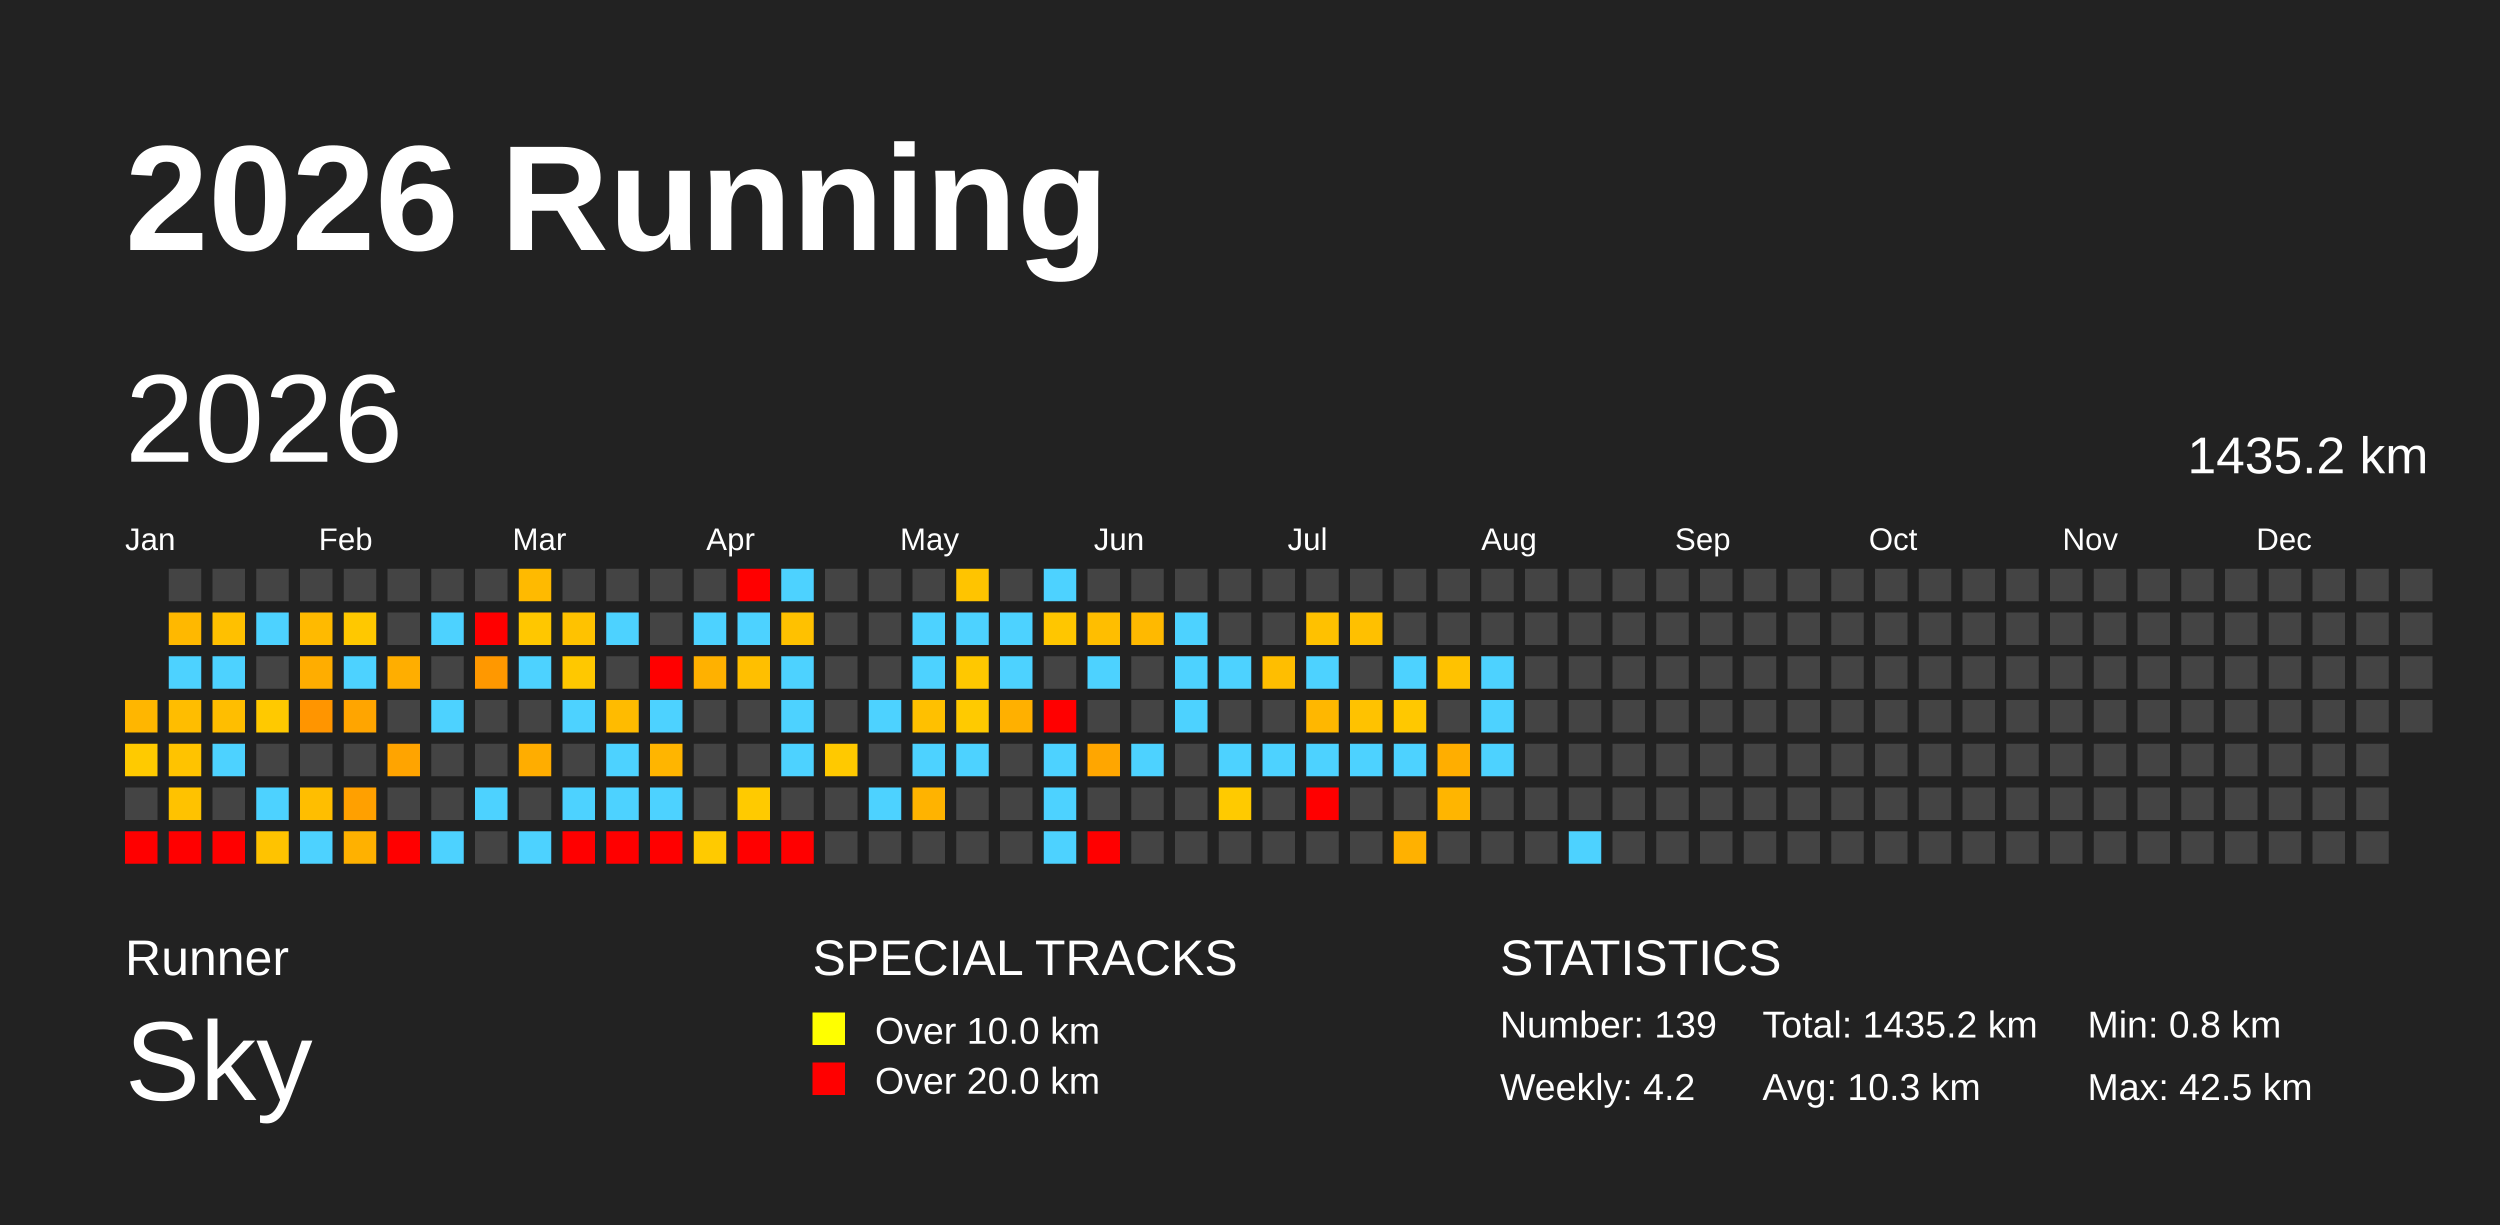
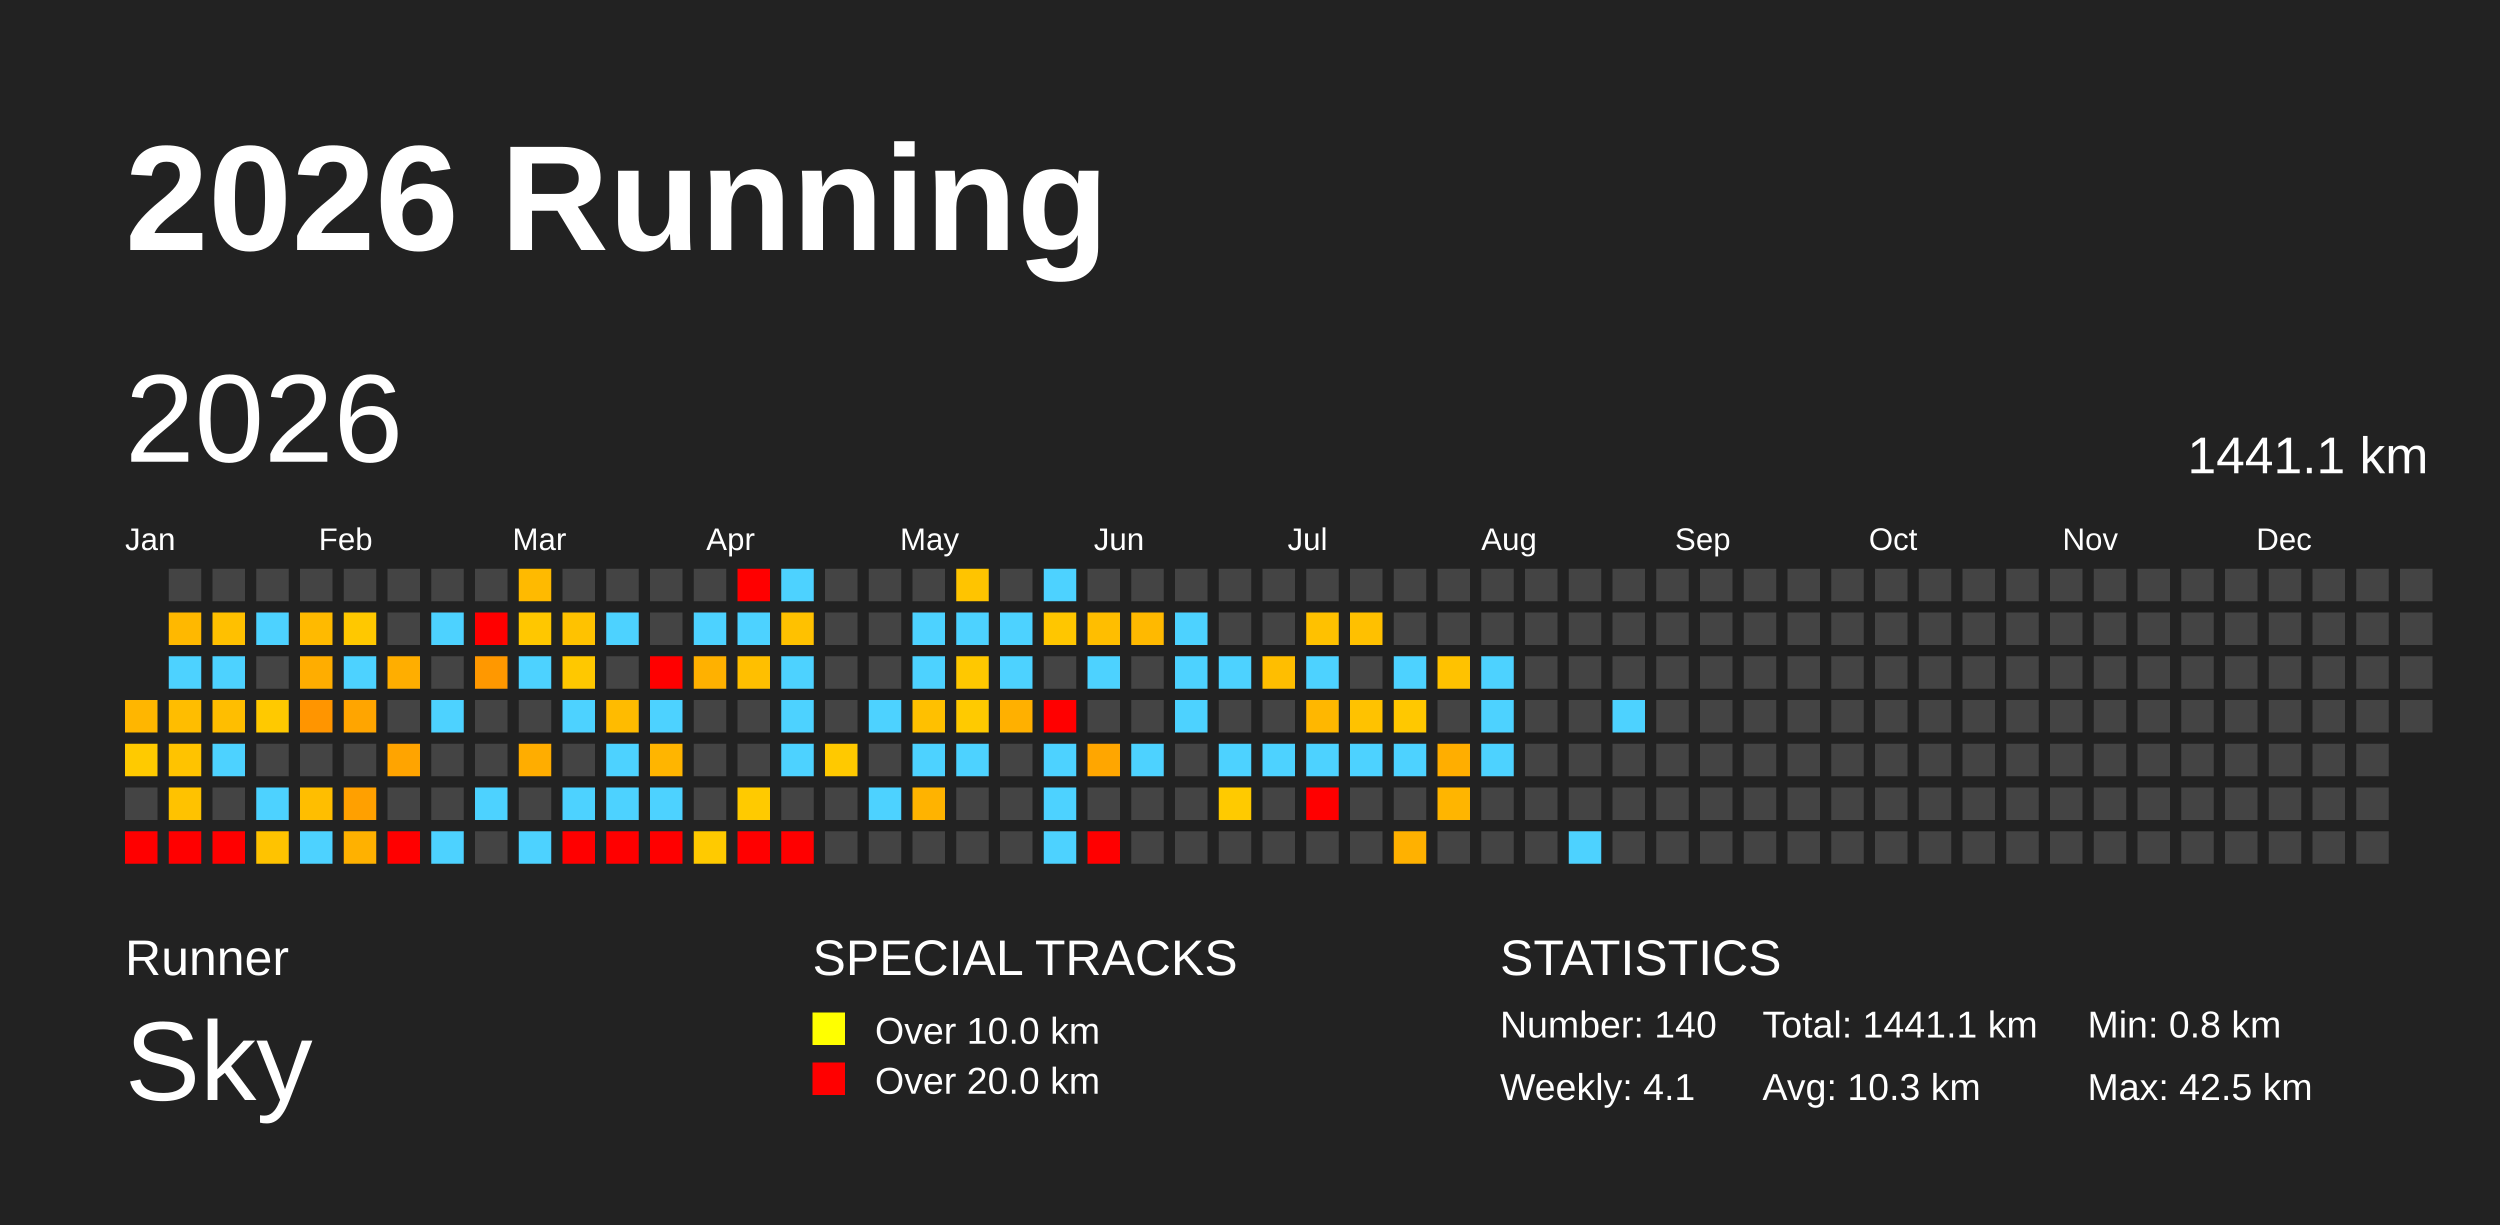
<svg xmlns="http://www.w3.org/2000/svg" baseProfile="full" height="98mm" version="1.1" viewBox="0,0,200,98" width="200mm">
  <defs />
  <rect fill="#222222" height="98" width="200" x="0" y="0" />
  <text fill="#FFFFFF" style="font-size:12px; font-family:Arial; font-weight:bold;" x="10" y="20">2026 Running</text>
  <text fill="#FFFFFF" style="font-size:4px; font-family:Arial" x="10" y="78">Runner</text>
  <text fill="#FFFFFF" style="font-size:9px; font-family:Arial" x="10" y="88">Sky</text>
  <text fill="#FFFFFF" style="font-size:4px; font-family:Arial" x="65" y="78">SPECIAL TRACKS</text>
  <rect fill="yellow" height="2.6" width="2.6" x="65" y="81" />
  <text fill="#FFFFFF" style="font-size:3px; font-family:Arial" x="70" y="83.5">Over 10.0 km</text>
  <rect fill="red" height="2.6" width="2.6" x="65" y="85" />
  <text fill="#FFFFFF" style="font-size:3px; font-family:Arial" x="70" y="87.5">Over 20.0 km</text>
  <text fill="#FFFFFF" style="font-size:4px; font-family:Arial" x="120" y="78">STATISTICS</text>
-   <text fill="#FFFFFF" style="font-size:3px; font-family:Arial" x="120" y="83">Number: 139</text>
-   <text fill="#FFFFFF" style="font-size:3px; font-family:Arial" x="120" y="88">Weekly: 4.2</text>
-   <text fill="#FFFFFF" style="font-size:3px; font-family:Arial" x="141" y="83">Total: 1435.2 km</text>
+   <text fill="#FFFFFF" style="font-size:3px; font-family:Arial" x="120" y="83">Number: 140</text>
+   <text fill="#FFFFFF" style="font-size:3px; font-family:Arial" x="120" y="88">Weekly: 4.1</text>
+   <text fill="#FFFFFF" style="font-size:3px; font-family:Arial" x="141" y="83">Total: 1441.1 km</text>
  <text fill="#FFFFFF" style="font-size:3px; font-family:Arial" x="141" y="88">Avg: 10.3 km</text>
  <text fill="#FFFFFF" style="font-size:3px; font-family:Arial" x="167" y="83">Min: 0.8 km</text>
  <text fill="#FFFFFF" style="font-size:3px; font-family:Arial" x="167" y="88">Max: 42.5 km</text>
  <text dominant-baseline="hanging" fill="#FFFFFF" style="font-size:10.0px; font-family:Arial;" x="10" y="30">2026</text>
-   <text dominant-baseline="hanging" fill="#FFFFFF" style="font-size:4.125px; font-family:Arial;" x="175" y="35">1435.2 km</text>
+   <text dominant-baseline="hanging" fill="#FFFFFF" style="font-size:4.125px; font-family:Arial;" x="175" y="35">1441.1 km</text>
  <text fill="#FFFFFF" style="font-size:2.5px; font-family:Arial" x="10.0" y="44">Jan</text>
  <text fill="#FFFFFF" style="font-size:2.5px; font-family:Arial" x="25.5" y="44">Feb</text>
  <text fill="#FFFFFF" style="font-size:2.5px; font-family:Arial" x="41.0" y="44">Mar</text>
  <text fill="#FFFFFF" style="font-size:2.5px; font-family:Arial" x="56.5" y="44">Apr</text>
  <text fill="#FFFFFF" style="font-size:2.5px; font-family:Arial" x="72.0" y="44">May</text>
  <text fill="#FFFFFF" style="font-size:2.5px; font-family:Arial" x="87.5" y="44">Jun</text>
  <text fill="#FFFFFF" style="font-size:2.5px; font-family:Arial" x="103.0" y="44">Jul</text>
  <text fill="#FFFFFF" style="font-size:2.5px; font-family:Arial" x="118.5" y="44">Aug</text>
  <text fill="#FFFFFF" style="font-size:2.5px; font-family:Arial" x="134.0" y="44">Sep</text>
  <text fill="#FFFFFF" style="font-size:2.5px; font-family:Arial" x="149.5" y="44">Oct</text>
  <text fill="#FFFFFF" style="font-size:2.5px; font-family:Arial" x="165.0" y="44">Nov</text>
  <text fill="#FFFFFF" style="font-size:2.5px; font-family:Arial" x="180.5" y="44">Dec</text>
  <rect fill="#ffb600" height="2.6" width="2.6" x="10.0" y="56.0" />
  <rect fill="#ffca00" height="2.6" width="2.6" x="10.0" y="59.5" />
  <rect fill="#444444" height="2.6" width="2.6" x="10.0" y="63.0" />
  <rect fill="red" height="2.6" width="2.6" x="10.0" y="66.5" />
  <rect fill="#444444" height="2.6" width="2.6" x="13.5" y="45.5" />
  <rect fill="#ffb800" height="2.6" width="2.6" x="13.5" y="49.0" />
  <rect fill="#4dd2ff" height="2.6" width="2.6" x="13.5" y="52.5" />
  <rect fill="#ffbd00" height="2.6" width="2.6" x="13.5" y="56.0" />
  <rect fill="#ffc300" height="2.6" width="2.6" x="13.5" y="59.5" />
  <rect fill="#ffc200" height="2.6" width="2.6" x="13.5" y="63.0" />
  <rect fill="red" height="2.6" width="2.6" x="13.5" y="66.5" />
  <rect fill="#444444" height="2.6" width="2.6" x="17.0" y="45.5" />
  <rect fill="#ffc000" height="2.6" width="2.6" x="17.0" y="49.0" />
  <rect fill="#4dd2ff" height="2.6" width="2.6" x="17.0" y="52.5" />
  <rect fill="#ffbe00" height="2.6" width="2.6" x="17.0" y="56.0" />
  <rect fill="#4dd2ff" height="2.6" width="2.6" x="17.0" y="59.5" />
  <rect fill="#444444" height="2.6" width="2.6" x="17.0" y="63.0" />
  <rect fill="red" height="2.6" width="2.6" x="17.0" y="66.5" />
  <rect fill="#444444" height="2.6" width="2.6" x="20.5" y="45.5" />
  <rect fill="#4dd2ff" height="2.6" width="2.6" x="20.5" y="49.0" />
  <rect fill="#444444" height="2.6" width="2.6" x="20.5" y="52.5" />
  <rect fill="#ffc900" height="2.6" width="2.6" x="20.5" y="56.0" />
  <rect fill="#444444" height="2.6" width="2.6" x="20.5" y="59.5" />
  <rect fill="#4dd2ff" height="2.6" width="2.6" x="20.5" y="63.0" />
  <rect fill="#ffc300" height="2.6" width="2.6" x="20.5" y="66.5" />
  <rect fill="#444444" height="2.6" width="2.6" x="24.0" y="45.5" />
  <rect fill="#ffba00" height="2.6" width="2.6" x="24.0" y="49.0" />
  <rect fill="#ffad00" height="2.6" width="2.6" x="24.0" y="52.5" />
  <rect fill="#ff9500" height="2.6" width="2.6" x="24.0" y="56.0" />
  <rect fill="#444444" height="2.6" width="2.6" x="24.0" y="59.5" />
  <rect fill="#ffbe00" height="2.6" width="2.6" x="24.0" y="63.0" />
  <rect fill="#4dd2ff" height="2.6" width="2.6" x="24.0" y="66.5" />
  <rect fill="#444444" height="2.6" width="2.6" x="27.5" y="45.5" />
  <rect fill="#ffc800" height="2.6" width="2.6" x="27.5" y="49.0" />
  <rect fill="#4dd2ff" height="2.6" width="2.6" x="27.5" y="52.5" />
  <rect fill="#ffa500" height="2.6" width="2.6" x="27.5" y="56.0" />
  <rect fill="#444444" height="2.6" width="2.6" x="27.5" y="59.5" />
  <rect fill="#ffa000" height="2.6" width="2.6" x="27.5" y="63.0" />
  <rect fill="#ffb100" height="2.6" width="2.6" x="27.5" y="66.5" />
  <rect fill="#444444" height="2.6" width="2.6" x="31.0" y="45.5" />
  <rect fill="#444444" height="2.6" width="2.6" x="31.0" y="49.0" />
  <rect fill="#ffae00" height="2.6" width="2.6" x="31.0" y="52.5" />
  <rect fill="#444444" height="2.6" width="2.6" x="31.0" y="56.0" />
  <rect fill="#ffa400" height="2.6" width="2.6" x="31.0" y="59.5" />
  <rect fill="#444444" height="2.6" width="2.6" x="31.0" y="63.0" />
  <rect fill="red" height="2.6" width="2.6" x="31.0" y="66.5" />
  <rect fill="#444444" height="2.6" width="2.6" x="34.5" y="45.5" />
  <rect fill="#4dd2ff" height="2.6" width="2.6" x="34.5" y="49.0" />
  <rect fill="#444444" height="2.6" width="2.6" x="34.5" y="52.5" />
  <rect fill="#4dd2ff" height="2.6" width="2.6" x="34.5" y="56.0" />
  <rect fill="#444444" height="2.6" width="2.6" x="34.5" y="59.5" />
  <rect fill="#444444" height="2.6" width="2.6" x="34.5" y="63.0" />
  <rect fill="#4dd2ff" height="2.6" width="2.6" x="34.5" y="66.5" />
  <rect fill="#444444" height="2.6" width="2.6" x="38.0" y="45.5" />
  <rect fill="red" height="2.6" width="2.6" x="38.0" y="49.0" />
  <rect fill="#ff9800" height="2.6" width="2.6" x="38.0" y="52.5" />
  <rect fill="#444444" height="2.6" width="2.6" x="38.0" y="56.0" />
  <rect fill="#444444" height="2.6" width="2.6" x="38.0" y="59.5" />
  <rect fill="#4dd2ff" height="2.6" width="2.6" x="38.0" y="63.0" />
  <rect fill="#444444" height="2.6" width="2.6" x="38.0" y="66.5" />
  <rect fill="#ffba00" height="2.6" width="2.6" x="41.5" y="45.5" />
  <rect fill="#ffc700" height="2.6" width="2.6" x="41.5" y="49.0" />
  <rect fill="#4dd2ff" height="2.6" width="2.6" x="41.5" y="52.5" />
  <rect fill="#444444" height="2.6" width="2.6" x="41.5" y="56.0" />
  <rect fill="#ffad00" height="2.6" width="2.6" x="41.5" y="59.5" />
  <rect fill="#444444" height="2.6" width="2.6" x="41.5" y="63.0" />
  <rect fill="#4dd2ff" height="2.6" width="2.6" x="41.5" y="66.5" />
  <rect fill="#444444" height="2.6" width="2.6" x="45.0" y="45.5" />
  <rect fill="#ffc200" height="2.6" width="2.6" x="45.0" y="49.0" />
  <rect fill="#ffc800" height="2.6" width="2.6" x="45.0" y="52.5" />
  <rect fill="#4dd2ff" height="2.6" width="2.6" x="45.0" y="56.0" />
  <rect fill="#444444" height="2.6" width="2.6" x="45.0" y="59.5" />
  <rect fill="#4dd2ff" height="2.6" width="2.6" x="45.0" y="63.0" />
  <rect fill="red" height="2.6" width="2.6" x="45.0" y="66.5" />
  <rect fill="#444444" height="2.6" width="2.6" x="48.5" y="45.5" />
  <rect fill="#4dd2ff" height="2.6" width="2.6" x="48.5" y="49.0" />
  <rect fill="#444444" height="2.6" width="2.6" x="48.5" y="52.5" />
  <rect fill="#ffbb00" height="2.6" width="2.6" x="48.5" y="56.0" />
  <rect fill="#4dd2ff" height="2.6" width="2.6" x="48.5" y="59.5" />
  <rect fill="#4dd2ff" height="2.6" width="2.6" x="48.5" y="63.0" />
  <rect fill="red" height="2.6" width="2.6" x="48.5" y="66.5" />
  <rect fill="#444444" height="2.6" width="2.6" x="52.0" y="45.5" />
  <rect fill="#444444" height="2.6" width="2.6" x="52.0" y="49.0" />
  <rect fill="red" height="2.6" width="2.6" x="52.0" y="52.5" />
  <rect fill="#4dd2ff" height="2.6" width="2.6" x="52.0" y="56.0" />
  <rect fill="#ffb500" height="2.6" width="2.6" x="52.0" y="59.5" />
  <rect fill="#4dd2ff" height="2.6" width="2.6" x="52.0" y="63.0" />
  <rect fill="red" height="2.6" width="2.6" x="52.0" y="66.5" />
  <rect fill="#444444" height="2.6" width="2.6" x="55.5" y="45.5" />
  <rect fill="#4dd2ff" height="2.6" width="2.6" x="55.5" y="49.0" />
  <rect fill="#ffb100" height="2.6" width="2.6" x="55.5" y="52.5" />
  <rect fill="#444444" height="2.6" width="2.6" x="55.5" y="56.0" />
  <rect fill="#444444" height="2.6" width="2.6" x="55.5" y="59.5" />
  <rect fill="#444444" height="2.6" width="2.6" x="55.5" y="63.0" />
  <rect fill="#ffca00" height="2.6" width="2.6" x="55.5" y="66.5" />
  <rect fill="red" height="2.6" width="2.6" x="59.0" y="45.5" />
  <rect fill="#4dd2ff" height="2.6" width="2.6" x="59.0" y="49.0" />
  <rect fill="#ffbf00" height="2.6" width="2.6" x="59.0" y="52.5" />
  <rect fill="#444444" height="2.6" width="2.6" x="59.0" y="56.0" />
  <rect fill="#444444" height="2.6" width="2.6" x="59.0" y="59.5" />
  <rect fill="#ffca00" height="2.6" width="2.6" x="59.0" y="63.0" />
  <rect fill="red" height="2.6" width="2.6" x="59.0" y="66.5" />
  <rect fill="#4dd2ff" height="2.6" width="2.6" x="62.5" y="45.5" />
  <rect fill="#ffc100" height="2.6" width="2.6" x="62.5" y="49.0" />
  <rect fill="#4dd2ff" height="2.6" width="2.6" x="62.5" y="52.5" />
  <rect fill="#4dd2ff" height="2.6" width="2.6" x="62.5" y="56.0" />
  <rect fill="#4dd2ff" height="2.6" width="2.6" x="62.5" y="59.5" />
  <rect fill="#444444" height="2.6" width="2.6" x="62.5" y="63.0" />
  <rect fill="red" height="2.6" width="2.6" x="62.5" y="66.5" />
  <rect fill="#444444" height="2.6" width="2.6" x="66.0" y="45.5" />
  <rect fill="#444444" height="2.6" width="2.6" x="66.0" y="49.0" />
  <rect fill="#444444" height="2.6" width="2.6" x="66.0" y="52.5" />
  <rect fill="#444444" height="2.6" width="2.6" x="66.0" y="56.0" />
  <rect fill="#ffc900" height="2.6" width="2.6" x="66.0" y="59.5" />
  <rect fill="#444444" height="2.6" width="2.6" x="66.0" y="63.0" />
  <rect fill="#444444" height="2.6" width="2.6" x="66.0" y="66.5" />
  <rect fill="#444444" height="2.6" width="2.6" x="69.5" y="45.5" />
  <rect fill="#444444" height="2.6" width="2.6" x="69.5" y="49.0" />
  <rect fill="#444444" height="2.6" width="2.6" x="69.5" y="52.5" />
  <rect fill="#4dd2ff" height="2.6" width="2.6" x="69.5" y="56.0" />
  <rect fill="#444444" height="2.6" width="2.6" x="69.5" y="59.5" />
  <rect fill="#4dd2ff" height="2.6" width="2.6" x="69.5" y="63.0" />
  <rect fill="#444444" height="2.6" width="2.6" x="69.5" y="66.5" />
  <rect fill="#444444" height="2.6" width="2.6" x="73.0" y="45.5" />
  <rect fill="#4dd2ff" height="2.6" width="2.6" x="73.0" y="49.0" />
  <rect fill="#4dd2ff" height="2.6" width="2.6" x="73.0" y="52.5" />
  <rect fill="#ffc000" height="2.6" width="2.6" x="73.0" y="56.0" />
  <rect fill="#4dd2ff" height="2.6" width="2.6" x="73.0" y="59.5" />
  <rect fill="#ffb300" height="2.6" width="2.6" x="73.0" y="63.0" />
  <rect fill="#444444" height="2.6" width="2.6" x="73.0" y="66.5" />
  <rect fill="#ffc400" height="2.6" width="2.6" x="76.5" y="45.5" />
  <rect fill="#4dd2ff" height="2.6" width="2.6" x="76.5" y="49.0" />
  <rect fill="#ffc800" height="2.6" width="2.6" x="76.5" y="52.5" />
  <rect fill="#ffca00" height="2.6" width="2.6" x="76.5" y="56.0" />
  <rect fill="#4dd2ff" height="2.6" width="2.6" x="76.5" y="59.5" />
  <rect fill="#444444" height="2.6" width="2.6" x="76.5" y="63.0" />
  <rect fill="#444444" height="2.6" width="2.6" x="76.5" y="66.5" />
  <rect fill="#444444" height="2.6" width="2.6" x="80.0" y="45.5" />
  <rect fill="#4dd2ff" height="2.6" width="2.6" x="80.0" y="49.0" />
  <rect fill="#4dd2ff" height="2.6" width="2.6" x="80.0" y="52.5" />
  <rect fill="#ffb000" height="2.6" width="2.6" x="80.0" y="56.0" />
  <rect fill="#444444" height="2.6" width="2.6" x="80.0" y="59.5" />
  <rect fill="#444444" height="2.6" width="2.6" x="80.0" y="63.0" />
  <rect fill="#444444" height="2.6" width="2.6" x="80.0" y="66.5" />
  <rect fill="#4dd2ff" height="2.6" width="2.6" x="83.5" y="45.5" />
  <rect fill="#ffc600" height="2.6" width="2.6" x="83.5" y="49.0" />
  <rect fill="#444444" height="2.6" width="2.6" x="83.5" y="52.5" />
  <rect fill="red" height="2.6" width="2.6" x="83.5" y="56.0" />
  <rect fill="#4dd2ff" height="2.6" width="2.6" x="83.5" y="59.5" />
  <rect fill="#4dd2ff" height="2.6" width="2.6" x="83.5" y="63.0" />
  <rect fill="#4dd2ff" height="2.6" width="2.6" x="83.5" y="66.5" />
  <rect fill="#444444" height="2.6" width="2.6" x="87.0" y="45.5" />
  <rect fill="#ffbe00" height="2.6" width="2.6" x="87.0" y="49.0" />
  <rect fill="#4dd2ff" height="2.6" width="2.6" x="87.0" y="52.5" />
  <rect fill="#444444" height="2.6" width="2.6" x="87.0" y="56.0" />
  <rect fill="#ffa600" height="2.6" width="2.6" x="87.0" y="59.5" />
  <rect fill="#444444" height="2.6" width="2.6" x="87.0" y="63.0" />
  <rect fill="red" height="2.6" width="2.6" x="87.0" y="66.5" />
  <rect fill="#444444" height="2.6" width="2.6" x="90.5" y="45.5" />
  <rect fill="#ffb900" height="2.6" width="2.6" x="90.5" y="49.0" />
  <rect fill="#444444" height="2.6" width="2.6" x="90.5" y="52.5" />
  <rect fill="#444444" height="2.6" width="2.6" x="90.5" y="56.0" />
  <rect fill="#4dd2ff" height="2.6" width="2.6" x="90.5" y="59.5" />
  <rect fill="#444444" height="2.6" width="2.6" x="90.5" y="63.0" />
  <rect fill="#444444" height="2.6" width="2.6" x="90.5" y="66.5" />
  <rect fill="#444444" height="2.6" width="2.6" x="94.0" y="45.5" />
  <rect fill="#4dd2ff" height="2.6" width="2.6" x="94.0" y="49.0" />
  <rect fill="#4dd2ff" height="2.6" width="2.6" x="94.0" y="52.5" />
  <rect fill="#4dd2ff" height="2.6" width="2.6" x="94.0" y="56.0" />
  <rect fill="#444444" height="2.6" width="2.6" x="94.0" y="59.5" />
  <rect fill="#444444" height="2.6" width="2.6" x="94.0" y="63.0" />
  <rect fill="#444444" height="2.6" width="2.6" x="94.0" y="66.5" />
  <rect fill="#444444" height="2.6" width="2.6" x="97.5" y="45.5" />
  <rect fill="#444444" height="2.6" width="2.6" x="97.5" y="49.0" />
  <rect fill="#4dd2ff" height="2.6" width="2.6" x="97.5" y="52.5" />
  <rect fill="#444444" height="2.6" width="2.6" x="97.5" y="56.0" />
  <rect fill="#4dd2ff" height="2.6" width="2.6" x="97.5" y="59.5" />
  <rect fill="#ffca00" height="2.6" width="2.6" x="97.5" y="63.0" />
  <rect fill="#444444" height="2.6" width="2.6" x="97.5" y="66.5" />
  <rect fill="#444444" height="2.6" width="2.6" x="101.0" y="45.5" />
  <rect fill="#444444" height="2.6" width="2.6" x="101.0" y="49.0" />
  <rect fill="#ffbe00" height="2.6" width="2.6" x="101.0" y="52.5" />
  <rect fill="#444444" height="2.6" width="2.6" x="101.0" y="56.0" />
  <rect fill="#4dd2ff" height="2.6" width="2.6" x="101.0" y="59.5" />
  <rect fill="#444444" height="2.6" width="2.6" x="101.0" y="63.0" />
  <rect fill="#444444" height="2.6" width="2.6" x="101.0" y="66.5" />
  <rect fill="#444444" height="2.6" width="2.6" x="104.5" y="45.5" />
  <rect fill="#ffc100" height="2.6" width="2.6" x="104.5" y="49.0" />
  <rect fill="#4dd2ff" height="2.6" width="2.6" x="104.5" y="52.5" />
  <rect fill="#ffb700" height="2.6" width="2.6" x="104.5" y="56.0" />
  <rect fill="#4dd2ff" height="2.6" width="2.6" x="104.5" y="59.5" />
  <rect fill="red" height="2.6" width="2.6" x="104.5" y="63.0" />
  <rect fill="#444444" height="2.6" width="2.6" x="104.5" y="66.5" />
  <rect fill="#444444" height="2.6" width="2.6" x="108.0" y="45.5" />
  <rect fill="#ffc000" height="2.6" width="2.6" x="108.0" y="49.0" />
  <rect fill="#444444" height="2.6" width="2.6" x="108.0" y="52.5" />
  <rect fill="#ffc200" height="2.6" width="2.6" x="108.0" y="56.0" />
  <rect fill="#4dd2ff" height="2.6" width="2.6" x="108.0" y="59.5" />
  <rect fill="#444444" height="2.6" width="2.6" x="108.0" y="63.0" />
  <rect fill="#444444" height="2.6" width="2.6" x="108.0" y="66.5" />
  <rect fill="#444444" height="2.6" width="2.6" x="111.5" y="45.5" />
  <rect fill="#444444" height="2.6" width="2.6" x="111.5" y="49.0" />
  <rect fill="#4dd2ff" height="2.6" width="2.6" x="111.5" y="52.5" />
  <rect fill="#ffc800" height="2.6" width="2.6" x="111.5" y="56.0" />
  <rect fill="#4dd2ff" height="2.6" width="2.6" x="111.5" y="59.5" />
  <rect fill="#444444" height="2.6" width="2.6" x="111.5" y="63.0" />
  <rect fill="#ffb100" height="2.6" width="2.6" x="111.5" y="66.5" />
  <rect fill="#444444" height="2.6" width="2.6" x="115.0" y="45.5" />
  <rect fill="#444444" height="2.6" width="2.6" x="115.0" y="49.0" />
  <rect fill="#ffc200" height="2.6" width="2.6" x="115.0" y="52.5" />
  <rect fill="#444444" height="2.6" width="2.6" x="115.0" y="56.0" />
  <rect fill="#ffae00" height="2.6" width="2.6" x="115.0" y="59.5" />
  <rect fill="#ffb500" height="2.6" width="2.6" x="115.0" y="63.0" />
  <rect fill="#444444" height="2.6" width="2.6" x="115.0" y="66.5" />
  <rect fill="#444444" height="2.6" width="2.6" x="118.5" y="45.5" />
  <rect fill="#444444" height="2.6" width="2.6" x="118.5" y="49.0" />
  <rect fill="#4dd2ff" height="2.6" width="2.6" x="118.5" y="52.5" />
  <rect fill="#4dd2ff" height="2.6" width="2.6" x="118.5" y="56.0" />
  <rect fill="#4dd2ff" height="2.6" width="2.6" x="118.5" y="59.5" />
  <rect fill="#444444" height="2.6" width="2.6" x="118.5" y="63.0" />
  <rect fill="#444444" height="2.6" width="2.6" x="118.5" y="66.5" />
  <rect fill="#444444" height="2.6" width="2.6" x="122.0" y="45.5" />
  <rect fill="#444444" height="2.6" width="2.6" x="122.0" y="49.0" />
  <rect fill="#444444" height="2.6" width="2.6" x="122.0" y="52.5" />
  <rect fill="#444444" height="2.6" width="2.6" x="122.0" y="56.0" />
  <rect fill="#444444" height="2.6" width="2.6" x="122.0" y="59.5" />
  <rect fill="#444444" height="2.6" width="2.6" x="122.0" y="63.0" />
  <rect fill="#444444" height="2.6" width="2.6" x="122.0" y="66.5" />
  <rect fill="#444444" height="2.6" width="2.6" x="125.5" y="45.5" />
  <rect fill="#444444" height="2.6" width="2.6" x="125.5" y="49.0" />
  <rect fill="#444444" height="2.6" width="2.6" x="125.5" y="52.5" />
  <rect fill="#444444" height="2.6" width="2.6" x="125.5" y="56.0" />
  <rect fill="#444444" height="2.6" width="2.6" x="125.5" y="59.5" />
  <rect fill="#444444" height="2.6" width="2.6" x="125.5" y="63.0" />
  <rect fill="#4dd2ff" height="2.6" width="2.6" x="125.5" y="66.5" />
  <rect fill="#444444" height="2.6" width="2.6" x="129.0" y="45.5" />
  <rect fill="#444444" height="2.6" width="2.6" x="129.0" y="49.0" />
  <rect fill="#444444" height="2.6" width="2.6" x="129.0" y="52.5" />
-   <rect fill="#444444" height="2.6" width="2.6" x="129.0" y="56.0" />
+   <rect fill="#4dd2ff" height="2.6" width="2.6" x="129.0" y="56.0" />
  <rect fill="#444444" height="2.6" width="2.6" x="129.0" y="59.5" />
  <rect fill="#444444" height="2.6" width="2.6" x="129.0" y="63.0" />
  <rect fill="#444444" height="2.6" width="2.6" x="129.0" y="66.5" />
  <rect fill="#444444" height="2.6" width="2.6" x="132.5" y="45.5" />
  <rect fill="#444444" height="2.6" width="2.6" x="132.5" y="49.0" />
  <rect fill="#444444" height="2.6" width="2.6" x="132.5" y="52.5" />
  <rect fill="#444444" height="2.6" width="2.6" x="132.5" y="56.0" />
  <rect fill="#444444" height="2.6" width="2.6" x="132.5" y="59.5" />
  <rect fill="#444444" height="2.6" width="2.6" x="132.5" y="63.0" />
  <rect fill="#444444" height="2.6" width="2.6" x="132.5" y="66.5" />
  <rect fill="#444444" height="2.6" width="2.6" x="136.0" y="45.5" />
  <rect fill="#444444" height="2.6" width="2.6" x="136.0" y="49.0" />
  <rect fill="#444444" height="2.6" width="2.6" x="136.0" y="52.5" />
  <rect fill="#444444" height="2.6" width="2.6" x="136.0" y="56.0" />
  <rect fill="#444444" height="2.6" width="2.6" x="136.0" y="59.5" />
  <rect fill="#444444" height="2.6" width="2.6" x="136.0" y="63.0" />
  <rect fill="#444444" height="2.6" width="2.6" x="136.0" y="66.5" />
  <rect fill="#444444" height="2.6" width="2.6" x="139.5" y="45.5" />
  <rect fill="#444444" height="2.6" width="2.6" x="139.5" y="49.0" />
  <rect fill="#444444" height="2.6" width="2.6" x="139.5" y="52.5" />
  <rect fill="#444444" height="2.6" width="2.6" x="139.5" y="56.0" />
  <rect fill="#444444" height="2.6" width="2.6" x="139.5" y="59.5" />
  <rect fill="#444444" height="2.6" width="2.6" x="139.5" y="63.0" />
  <rect fill="#444444" height="2.6" width="2.6" x="139.5" y="66.5" />
  <rect fill="#444444" height="2.6" width="2.6" x="143.0" y="45.5" />
  <rect fill="#444444" height="2.6" width="2.6" x="143.0" y="49.0" />
  <rect fill="#444444" height="2.6" width="2.6" x="143.0" y="52.5" />
  <rect fill="#444444" height="2.6" width="2.6" x="143.0" y="56.0" />
  <rect fill="#444444" height="2.6" width="2.6" x="143.0" y="59.5" />
  <rect fill="#444444" height="2.6" width="2.6" x="143.0" y="63.0" />
  <rect fill="#444444" height="2.6" width="2.6" x="143.0" y="66.5" />
  <rect fill="#444444" height="2.6" width="2.6" x="146.5" y="45.5" />
  <rect fill="#444444" height="2.6" width="2.6" x="146.5" y="49.0" />
  <rect fill="#444444" height="2.6" width="2.6" x="146.5" y="52.5" />
  <rect fill="#444444" height="2.6" width="2.6" x="146.5" y="56.0" />
  <rect fill="#444444" height="2.6" width="2.6" x="146.5" y="59.5" />
  <rect fill="#444444" height="2.6" width="2.6" x="146.5" y="63.0" />
  <rect fill="#444444" height="2.6" width="2.6" x="146.5" y="66.5" />
  <rect fill="#444444" height="2.6" width="2.6" x="150.0" y="45.5" />
  <rect fill="#444444" height="2.6" width="2.6" x="150.0" y="49.0" />
  <rect fill="#444444" height="2.6" width="2.6" x="150.0" y="52.5" />
  <rect fill="#444444" height="2.6" width="2.6" x="150.0" y="56.0" />
  <rect fill="#444444" height="2.6" width="2.6" x="150.0" y="59.5" />
  <rect fill="#444444" height="2.6" width="2.6" x="150.0" y="63.0" />
  <rect fill="#444444" height="2.6" width="2.6" x="150.0" y="66.5" />
  <rect fill="#444444" height="2.6" width="2.6" x="153.5" y="45.5" />
  <rect fill="#444444" height="2.6" width="2.6" x="153.5" y="49.0" />
  <rect fill="#444444" height="2.6" width="2.6" x="153.5" y="52.5" />
  <rect fill="#444444" height="2.6" width="2.6" x="153.5" y="56.0" />
  <rect fill="#444444" height="2.6" width="2.6" x="153.5" y="59.5" />
  <rect fill="#444444" height="2.6" width="2.6" x="153.5" y="63.0" />
  <rect fill="#444444" height="2.6" width="2.6" x="153.5" y="66.5" />
  <rect fill="#444444" height="2.6" width="2.6" x="157.0" y="45.5" />
  <rect fill="#444444" height="2.6" width="2.6" x="157.0" y="49.0" />
  <rect fill="#444444" height="2.6" width="2.6" x="157.0" y="52.5" />
  <rect fill="#444444" height="2.6" width="2.6" x="157.0" y="56.0" />
  <rect fill="#444444" height="2.6" width="2.6" x="157.0" y="59.5" />
  <rect fill="#444444" height="2.6" width="2.6" x="157.0" y="63.0" />
  <rect fill="#444444" height="2.6" width="2.6" x="157.0" y="66.5" />
  <rect fill="#444444" height="2.6" width="2.6" x="160.5" y="45.5" />
  <rect fill="#444444" height="2.6" width="2.6" x="160.5" y="49.0" />
  <rect fill="#444444" height="2.6" width="2.6" x="160.5" y="52.5" />
  <rect fill="#444444" height="2.6" width="2.6" x="160.5" y="56.0" />
  <rect fill="#444444" height="2.6" width="2.6" x="160.5" y="59.5" />
  <rect fill="#444444" height="2.6" width="2.6" x="160.5" y="63.0" />
  <rect fill="#444444" height="2.6" width="2.6" x="160.5" y="66.5" />
  <rect fill="#444444" height="2.6" width="2.6" x="164.0" y="45.5" />
  <rect fill="#444444" height="2.6" width="2.6" x="164.0" y="49.0" />
  <rect fill="#444444" height="2.6" width="2.6" x="164.0" y="52.5" />
  <rect fill="#444444" height="2.6" width="2.6" x="164.0" y="56.0" />
  <rect fill="#444444" height="2.6" width="2.6" x="164.0" y="59.5" />
  <rect fill="#444444" height="2.6" width="2.6" x="164.0" y="63.0" />
  <rect fill="#444444" height="2.6" width="2.6" x="164.0" y="66.5" />
  <rect fill="#444444" height="2.6" width="2.6" x="167.5" y="45.5" />
  <rect fill="#444444" height="2.6" width="2.6" x="167.5" y="49.0" />
  <rect fill="#444444" height="2.6" width="2.6" x="167.5" y="52.5" />
  <rect fill="#444444" height="2.6" width="2.6" x="167.5" y="56.0" />
  <rect fill="#444444" height="2.6" width="2.6" x="167.5" y="59.5" />
  <rect fill="#444444" height="2.6" width="2.6" x="167.5" y="63.0" />
  <rect fill="#444444" height="2.6" width="2.6" x="167.5" y="66.5" />
  <rect fill="#444444" height="2.6" width="2.6" x="171.0" y="45.5" />
  <rect fill="#444444" height="2.6" width="2.6" x="171.0" y="49.0" />
  <rect fill="#444444" height="2.6" width="2.6" x="171.0" y="52.5" />
  <rect fill="#444444" height="2.6" width="2.6" x="171.0" y="56.0" />
  <rect fill="#444444" height="2.6" width="2.6" x="171.0" y="59.5" />
  <rect fill="#444444" height="2.6" width="2.6" x="171.0" y="63.0" />
  <rect fill="#444444" height="2.6" width="2.6" x="171.0" y="66.5" />
  <rect fill="#444444" height="2.6" width="2.6" x="174.5" y="45.5" />
  <rect fill="#444444" height="2.6" width="2.6" x="174.5" y="49.0" />
  <rect fill="#444444" height="2.6" width="2.6" x="174.5" y="52.5" />
  <rect fill="#444444" height="2.6" width="2.6" x="174.5" y="56.0" />
  <rect fill="#444444" height="2.6" width="2.6" x="174.5" y="59.5" />
  <rect fill="#444444" height="2.6" width="2.6" x="174.5" y="63.0" />
  <rect fill="#444444" height="2.6" width="2.6" x="174.5" y="66.5" />
  <rect fill="#444444" height="2.6" width="2.6" x="178.0" y="45.5" />
  <rect fill="#444444" height="2.6" width="2.6" x="178.0" y="49.0" />
  <rect fill="#444444" height="2.6" width="2.6" x="178.0" y="52.5" />
  <rect fill="#444444" height="2.6" width="2.6" x="178.0" y="56.0" />
  <rect fill="#444444" height="2.6" width="2.6" x="178.0" y="59.5" />
  <rect fill="#444444" height="2.6" width="2.6" x="178.0" y="63.0" />
  <rect fill="#444444" height="2.6" width="2.6" x="178.0" y="66.5" />
  <rect fill="#444444" height="2.6" width="2.6" x="181.5" y="45.5" />
  <rect fill="#444444" height="2.6" width="2.6" x="181.5" y="49.0" />
  <rect fill="#444444" height="2.6" width="2.6" x="181.5" y="52.5" />
  <rect fill="#444444" height="2.6" width="2.6" x="181.5" y="56.0" />
  <rect fill="#444444" height="2.6" width="2.6" x="181.5" y="59.5" />
  <rect fill="#444444" height="2.6" width="2.6" x="181.5" y="63.0" />
  <rect fill="#444444" height="2.6" width="2.6" x="181.5" y="66.5" />
  <rect fill="#444444" height="2.6" width="2.6" x="185.0" y="45.5" />
  <rect fill="#444444" height="2.6" width="2.6" x="185.0" y="49.0" />
  <rect fill="#444444" height="2.6" width="2.6" x="185.0" y="52.5" />
  <rect fill="#444444" height="2.6" width="2.6" x="185.0" y="56.0" />
  <rect fill="#444444" height="2.6" width="2.6" x="185.0" y="59.5" />
  <rect fill="#444444" height="2.6" width="2.6" x="185.0" y="63.0" />
  <rect fill="#444444" height="2.6" width="2.6" x="185.0" y="66.5" />
  <rect fill="#444444" height="2.6" width="2.6" x="188.5" y="45.5" />
  <rect fill="#444444" height="2.6" width="2.6" x="188.5" y="49.0" />
  <rect fill="#444444" height="2.6" width="2.6" x="188.5" y="52.5" />
  <rect fill="#444444" height="2.6" width="2.6" x="188.5" y="56.0" />
  <rect fill="#444444" height="2.6" width="2.6" x="188.5" y="59.5" />
  <rect fill="#444444" height="2.6" width="2.6" x="188.5" y="63.0" />
  <rect fill="#444444" height="2.6" width="2.6" x="188.5" y="66.5" />
  <rect fill="#444444" height="2.6" width="2.6" x="192.0" y="45.5" />
  <rect fill="#444444" height="2.6" width="2.6" x="192.0" y="49.0" />
  <rect fill="#444444" height="2.6" width="2.6" x="192.0" y="52.5" />
  <rect fill="#444444" height="2.6" width="2.6" x="192.0" y="56.0" />
</svg>
